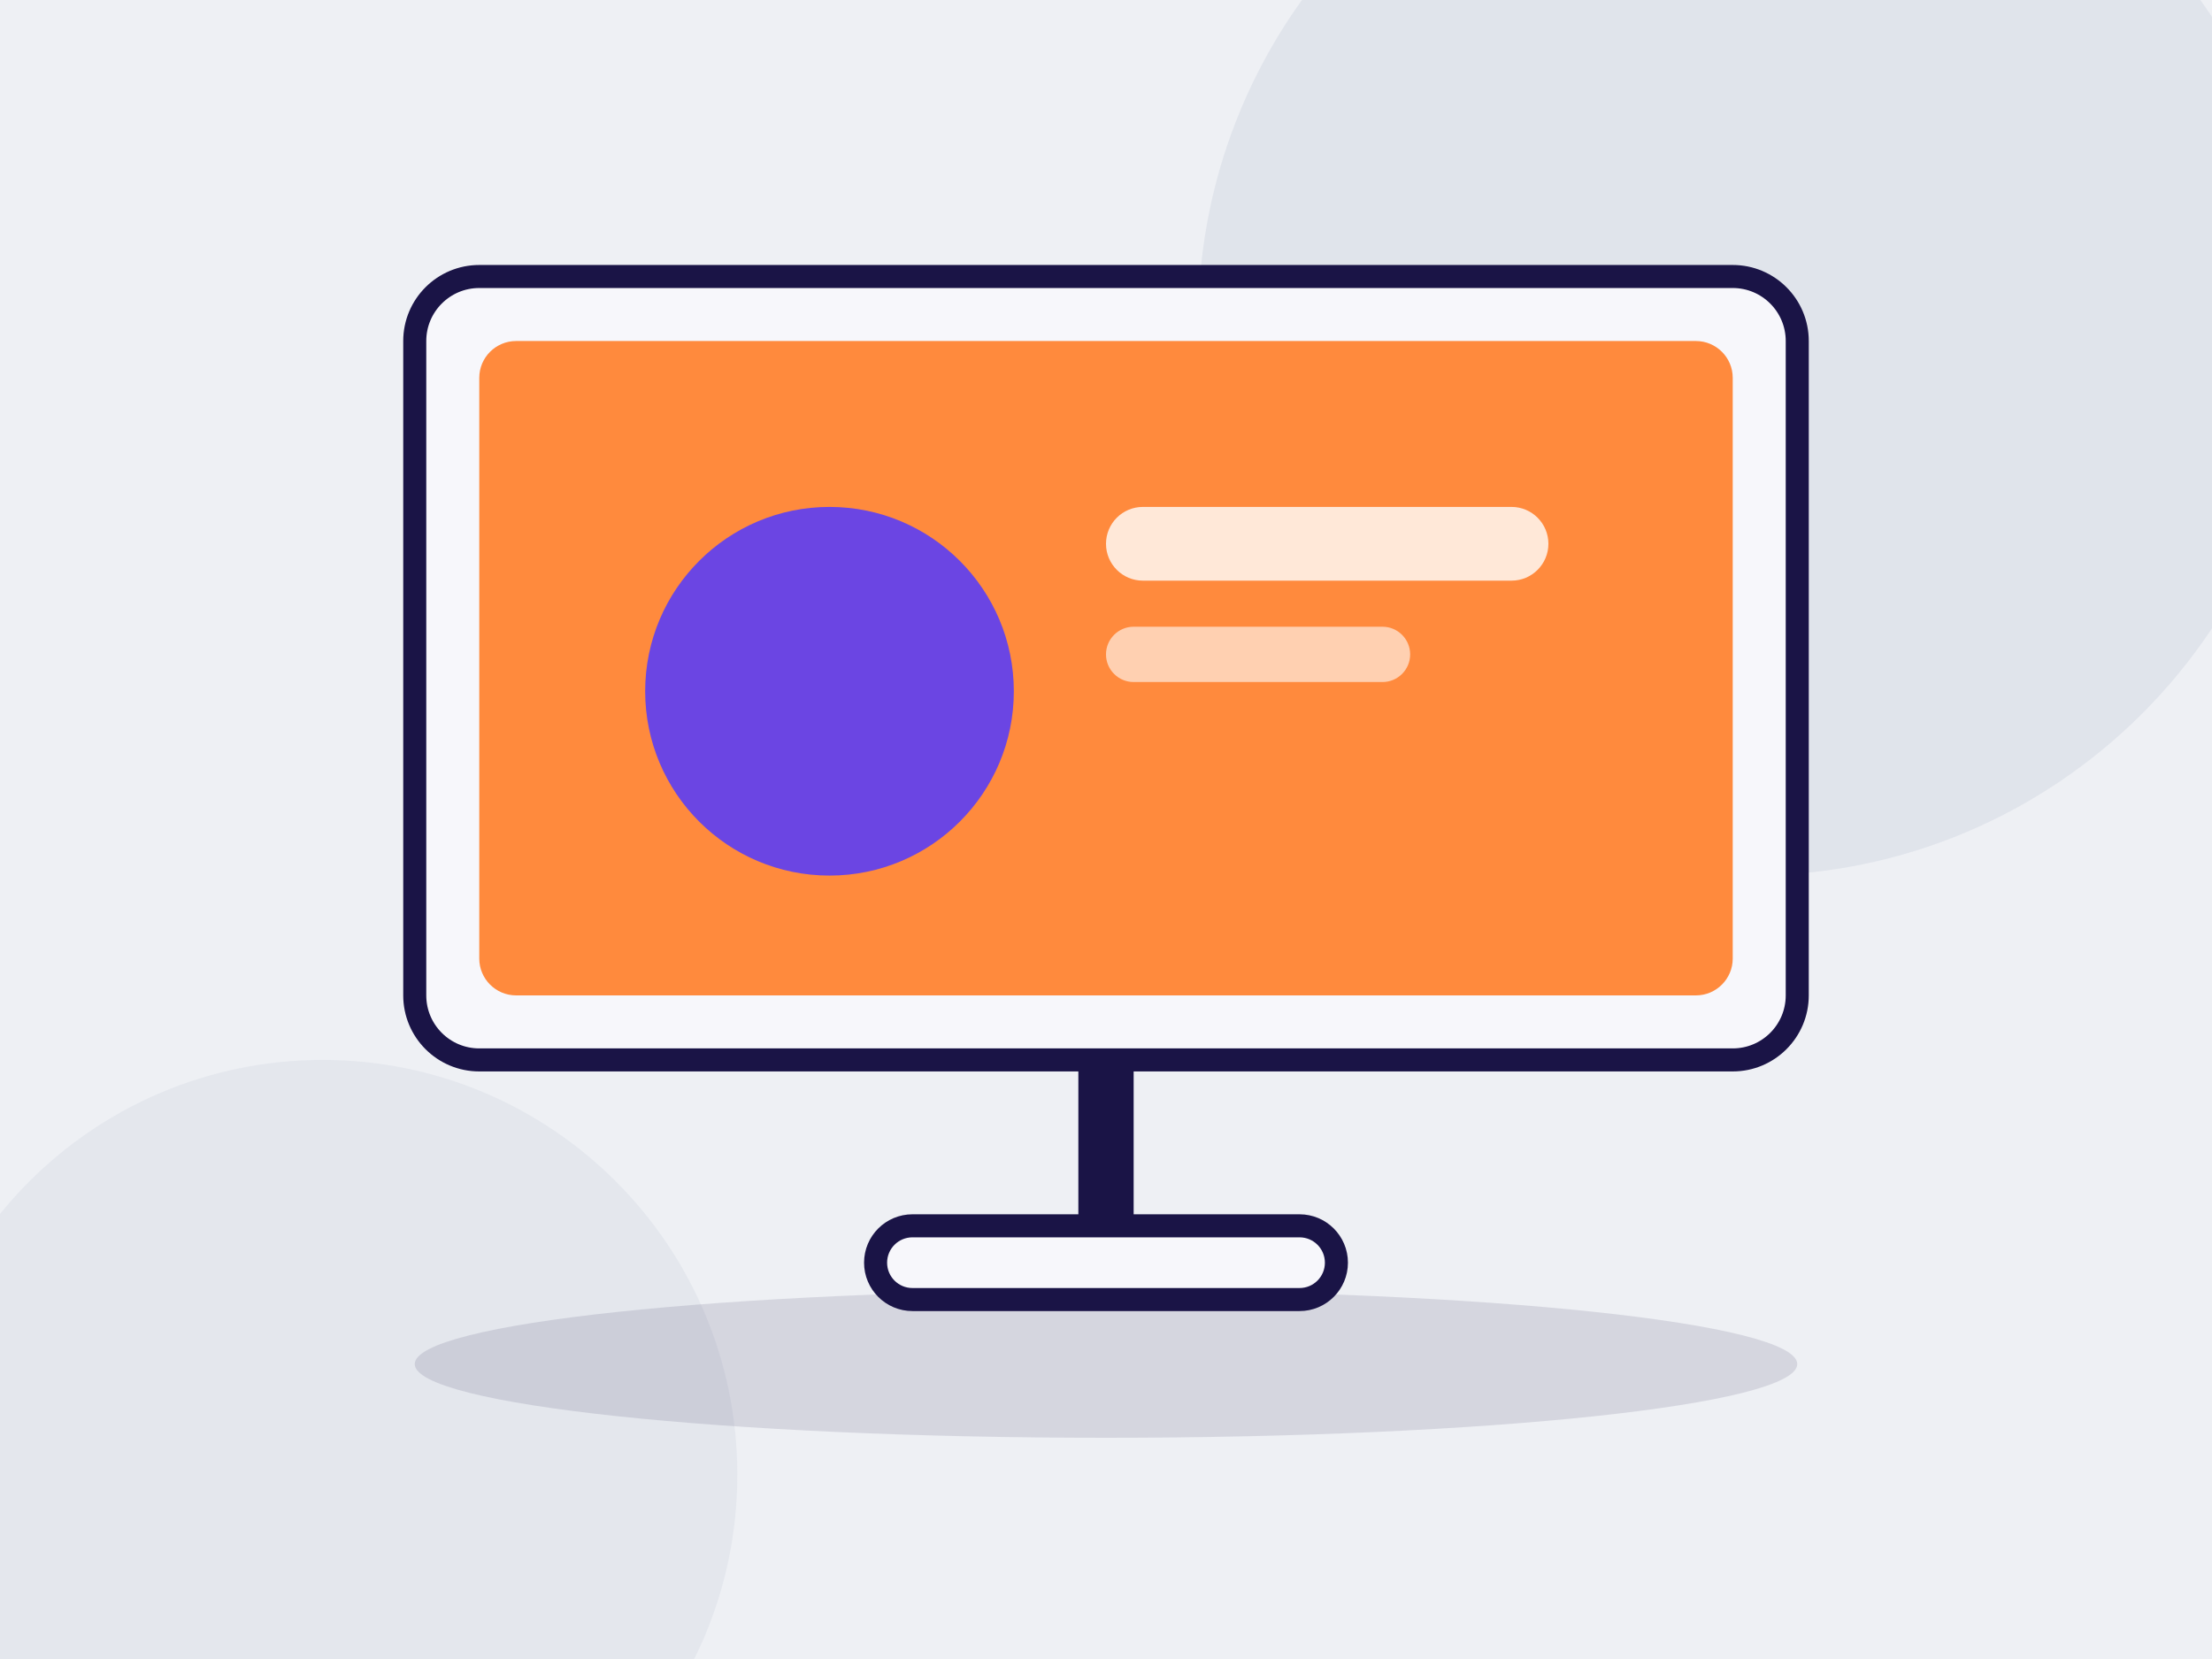
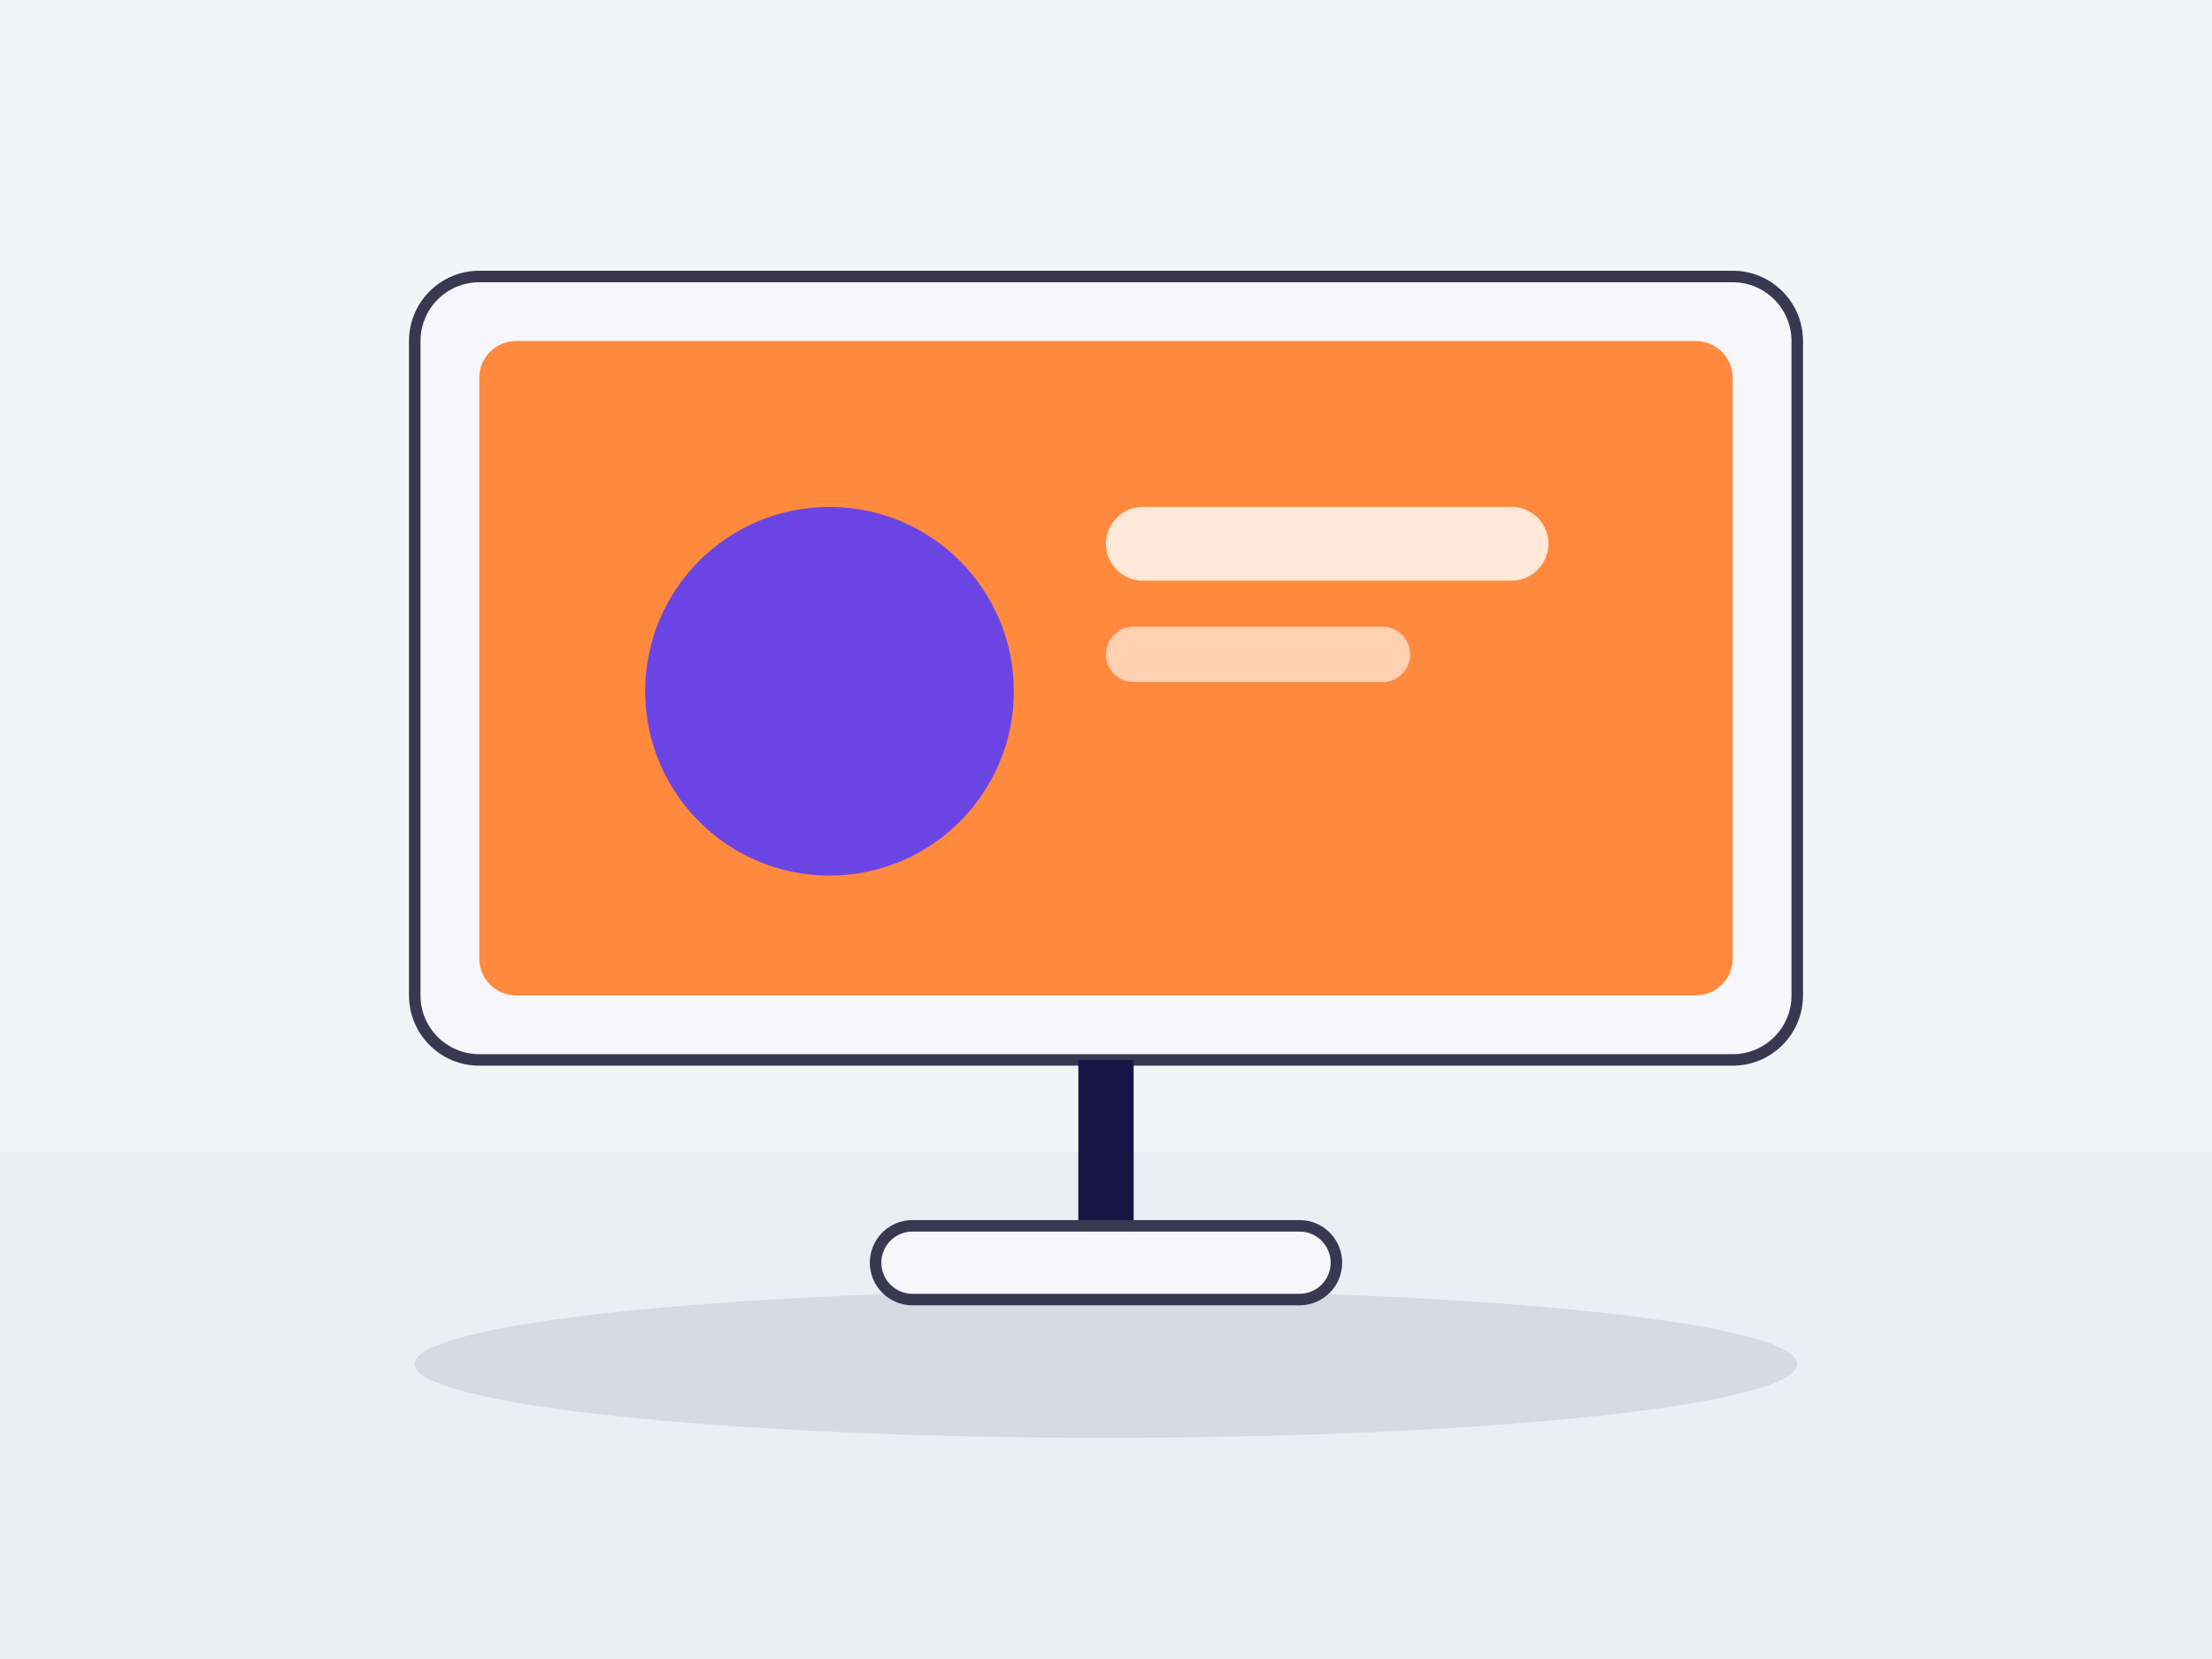
<svg xmlns="http://www.w3.org/2000/svg" viewBox="0 0 480 360">
-   <rect width="480" height="360" fill="#eef0f4" />
-   <circle cx="380" cy="70" r="120" fill="#d5dae4" opacity=".55" />
-   <circle cx="70" cy="320" r="90" fill="#d5dae4" opacity=".4" />
-   <ellipse cx="240" cy="296" rx="150" ry="16" fill="#1a1446" opacity=".12" />
-   <rect x="90.0" y="60" width="300" height="170" rx="14" fill="#f7f7fb" stroke="#1a1446" stroke-width="5" />
+   <rect width="480" height="360" fill="#f3f4f8" />
+   <rect y="250" width="480" height="110" fill="#eceef4" />
+   <ellipse cx="240" cy="296" rx="150" ry="16" fill="#1a1446" opacity=".10" />
+   <rect x="90.0" y="60" width="300" height="170" rx="14" fill="#f7f7fb" stroke="#3a3850" stroke-width="2.5" />
  <rect x="104.0" y="74" width="272" height="142" rx="8" fill="#ff8a3d" />
  <circle cx="180.0" cy="150" r="40" fill="#5b3df5" opacity=".9" />
  <rect x="240.0" y="110" width="96.0" height="16" rx="8" fill="#fff" opacity=".8" />
  <rect x="240.0" y="136" width="66.0" height="12" rx="6" fill="#fff" opacity=".6" />
  <path d="M240 230v40" stroke="#1a1446" stroke-width="12" />
-   <rect x="190" y="266" width="100" height="16" rx="8" fill="#f7f7fb" stroke="#1a1446" stroke-width="5" />
+   <rect x="190" y="266" width="100" height="16" rx="8" fill="#f7f7fb" stroke="#3a3850" stroke-width="2.5" />
</svg>
